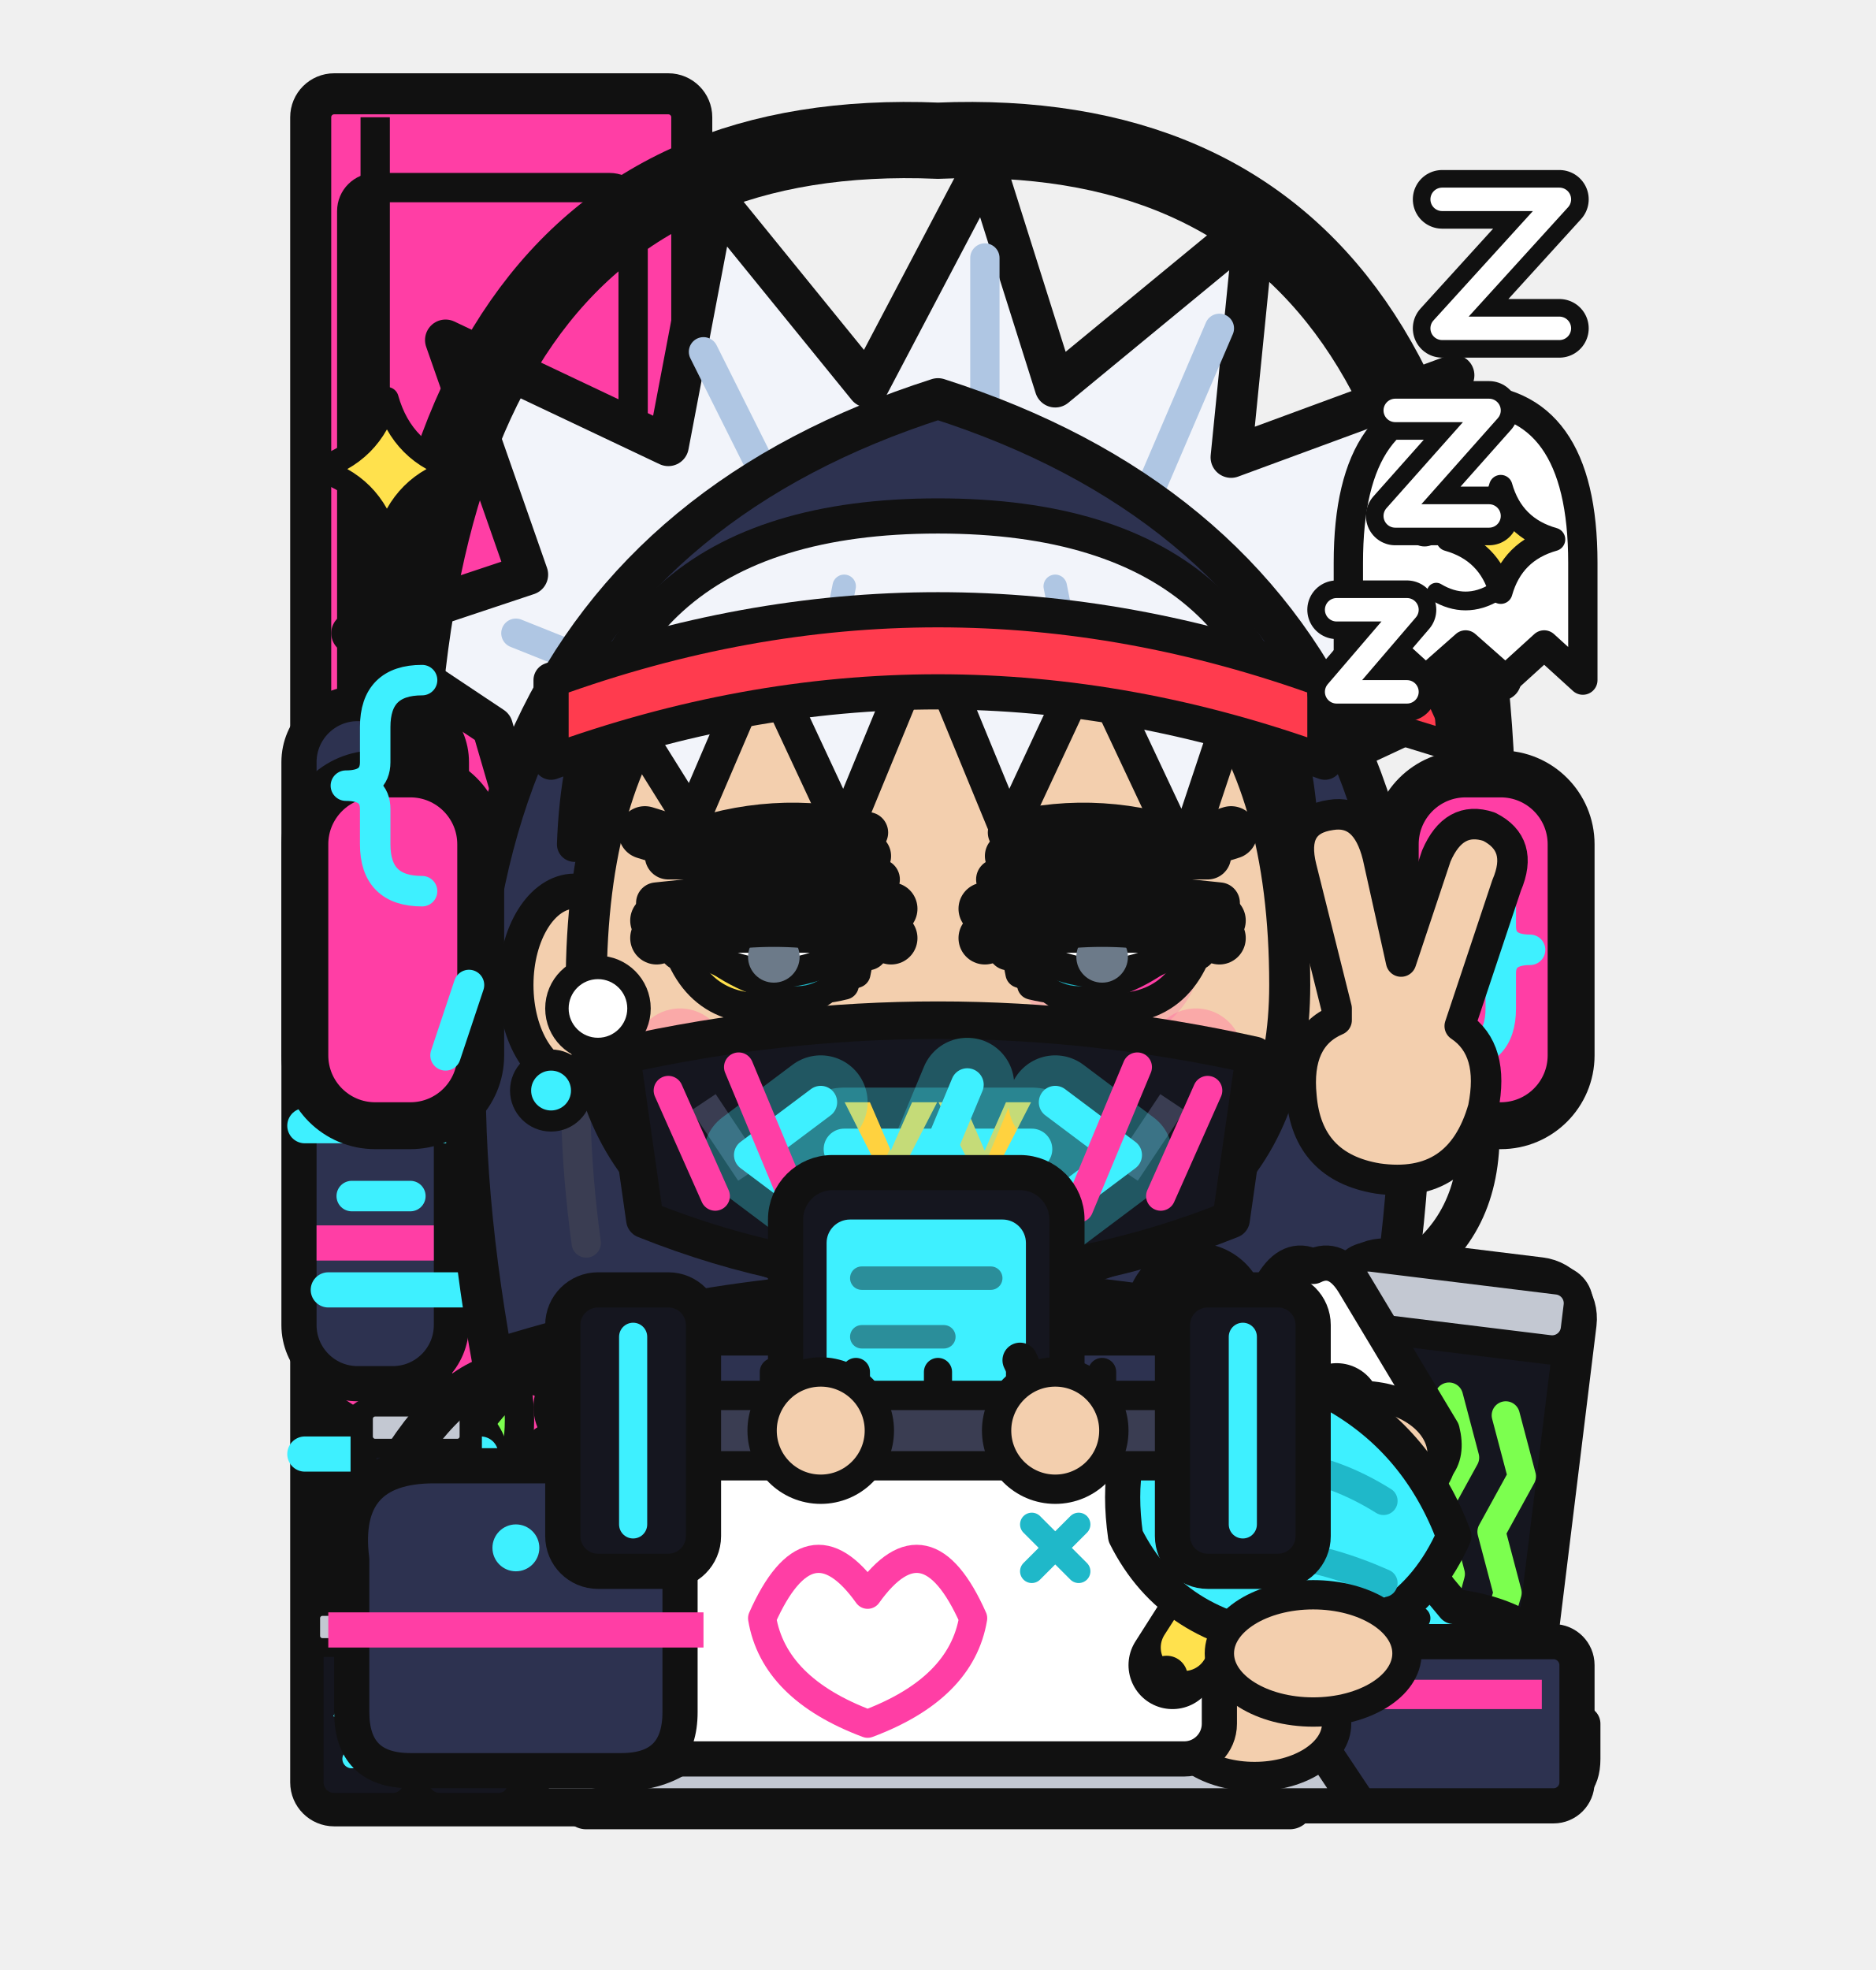
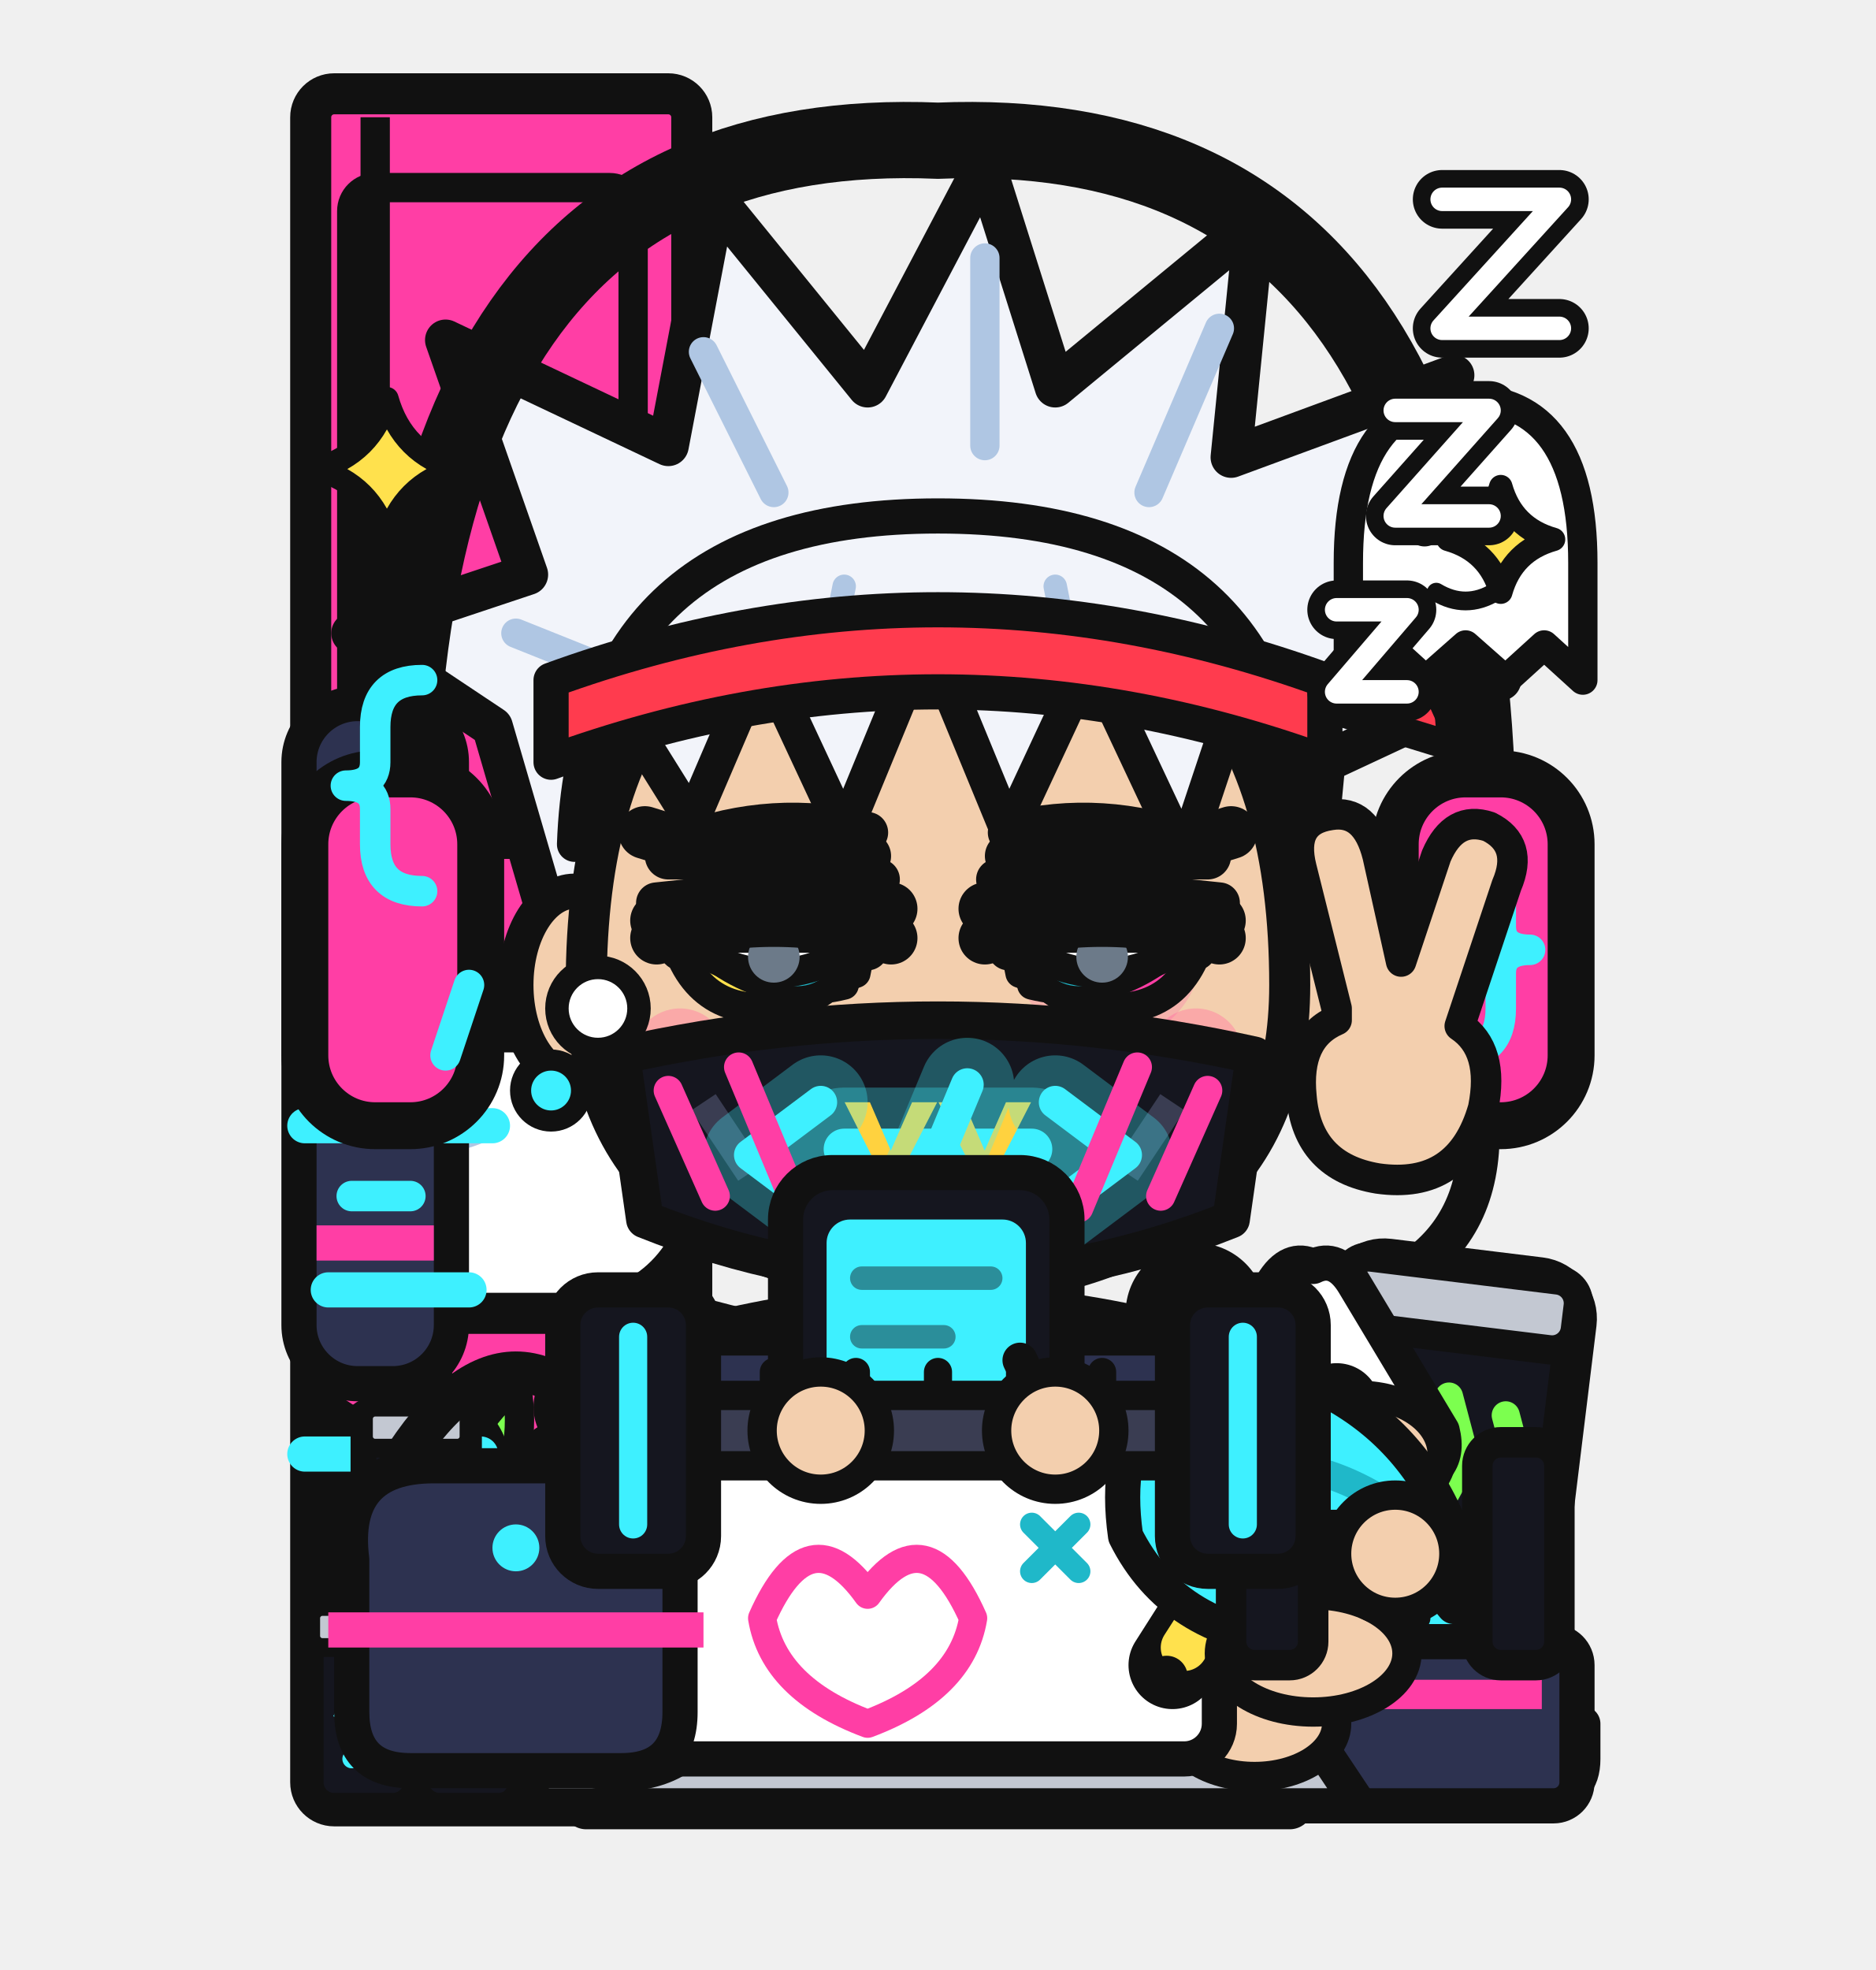
<svg xmlns="http://www.w3.org/2000/svg" viewBox="-20 -16 160 168" width="480" height="504">
  <g id="RUNNER">
    <g id="door">
      <rect x="6.5" y="-8" width="32.5" height="146" rx="2" fill="#FF3EA5" stroke="#111" stroke-width="3.5" />
      <rect x="10" y="0" width="24" height="56" rx="2" fill="none" stroke="#111" stroke-width="2.5" />
      <circle cx="33" cy="76" r="3" fill="#FFD23F" stroke="#111" stroke-width="2" />
    </g>
    <g id="pillow">
      <rect x="6" y="72" width="34" height="24" rx="11" fill="#fff" stroke="#111" stroke-width="3.5" />
      <path d="M10 80 q6 3 12 0" fill="none" stroke="#AFC6E3" stroke-width="2" stroke-linecap="round" />
    </g>
    <g id="room_plant">
      <g transform="translate(2 0)">
        <path d="M13 122 q-9 -6 -7 -18 q8 4 7 18z M13 122 q2 -14 9 -20 q2 10 -9 20z M13 122 q-3 -10 1 -24 q5 10 -1 24z" fill="#7CFF4F" stroke="#111" stroke-width="2.5" stroke-linejoin="round" />
        <path d="M6 122 h15 l-2 16 h-11z" fill="#FF3EA5" stroke="#111" stroke-width="3" stroke-linejoin="round" />
      </g>
    </g>
    <g id="room_bag">
      <g transform="translate(2 0)">
        <path d="M13.5 130 v5" stroke="#111" stroke-width="3" />
        <rect x="7" y="104" width="13" height="26" rx="5" fill="#FF3B4E" stroke="#111" stroke-width="3" />
        <path d="M8.5 112 h10" stroke="#fff" stroke-width="2.5" />
        <path d="M6 138 q7.5 -6 15 0z" fill="#2D3250" stroke="#111" stroke-width="3" stroke-linejoin="round" />
      </g>
    </g>
    <g id="heavy_bag">
      <path d="M12 -6 v50" stroke="#111" stroke-width="2.5" />
      <rect x="5.5" y="44" width="13" height="58" rx="5" fill="#2D3250" stroke="#111" stroke-width="3" />
      <path d="M7 56 h10 M7 90 h10" stroke="#FF3EA5" stroke-width="3" />
    </g>
    <g id="speed_lines">
      <path d="M7 66 h13 M6 80 h16 M8 94 h12 M6 108 h15" stroke="#3EF0FF" stroke-width="3" stroke-linecap="round" />
    </g>
    <g id="body">
      <g id="jacket">
        <path d="M30 138 L36 102 Q60 92 84 102 L90 138 Z" fill="#1B1C26" stroke="#111" stroke-width="4" stroke-linejoin="round" />
      </g>
      <g id="stripe_neon">
        <path d="M44 106 L60 122 L76 106" fill="none" stroke="#FF3EA5" stroke-width="3.5" stroke-linejoin="round" />
      </g>
      <g id="hood_collar">
        <path d="M30 104 Q60 92 90 104" fill="none" stroke="#111" stroke-width="9" stroke-linecap="round" />
        <path d="M30 104 Q60 92 90 104" fill="none" stroke="#2D3250" stroke-width="4.5" stroke-linecap="round" />
      </g>
    </g>
    <g id="hoodie_strings">
      <path d="M53 101 v12 M67 101 v12" stroke="#3EF0FF" stroke-width="2.5" stroke-linecap="round" />
      <circle cx="53" cy="114.5" r="2.2" fill="#3EF0FF" stroke="#111" stroke-width="1.5" />
      <circle cx="67" cy="114.5" r="2.2" fill="#3EF0FF" stroke="#111" stroke-width="1.5" />
    </g>
+     <g id="towel">
+       <path d="M36 104 Q60 92 84 104 L80 111 Q60 101 40 111Z" fill="#3EF0FF" stroke="#111" stroke-width="3" stroke-linejoin="round" />
+       <path d="M37 105 l9 3 l-2 22 h-9z M83 105 l-9 3 l2 22 h9z" fill="#3EF0FF" stroke="#111" stroke-width="3" stroke-linejoin="round" />
+       <path d="M36.5 124 h8.5 M75 124 h8.5" stroke="#fff" stroke-width="2.2" stroke-linecap="round" />
+     </g>
    <g id="head">
      <g id="hair_back">
        <path d="M29 70 L22 46 L10 38 L25 33 L18 13 L37 22 L41 1 L54 17 L64 -2 L70 17 L87 3 L85 23 L104 16 L95 35 L108 42 L93 49 L91 70 Q60 40 29 70Z" fill="#F2F4FA" stroke="#111" stroke-width="3.5" stroke-linejoin="round" />
        <path d="M40 14 L46 26 M64 6 L64 22 M84 12 L78 26 M24 38 L34 42 M98 40 L88 44" stroke="#AFC6E3" stroke-width="2.5" stroke-linecap="round" />
-       </g>
-       <g id="hood_up">
-         <path d="M22 100 Q10 34 60 18 Q110 34 98 100 Q60 88 22 100Z" fill="#2D3250" stroke="#111" stroke-width="3.5" stroke-linejoin="round" />
-         <path d="M30 90 Q24 46 58 30" fill="none" stroke="#3A3D52" stroke-width="2.5" stroke-linecap="round" />
      </g>
      <g id="ear_L">
        <ellipse cx="29" cy="68" rx="5" ry="8" fill="#F3CFAE" stroke="#111" stroke-width="3" />
      </g>
      <g id="ear_R">
        <ellipse cx="91" cy="68" rx="5" ry="8" fill="#F3CFAE" stroke="#111" stroke-width="3" />
      </g>
      <g id="face_base">
        <path d="M30 68 Q30 34 60 32 Q90 34 90 68 Q90 92 60 94 Q30 92 30 68Z" fill="#F3CFAE" stroke="#111" stroke-width="3.5" />
      </g>
      <g id="eyes">
        <g id="eyes_work">
          <path d="M37 63 L54 62 L53 67 Q45 70 38 64Z" fill="#fff" stroke="#111" stroke-width="2.5" stroke-linejoin="round" />
          <circle cx="47" cy="65.5" r="2.6" fill="#6C7A89" />
          <path d="M83 63 L66 62 L67 67 Q75 70 82 64Z" fill="#fff" stroke="#111" stroke-width="2.5" stroke-linejoin="round" />
          <circle cx="73" cy="65.5" r="2.6" fill="#6C7A89" />
          <g id="lids_work">
            <path d="M36 62.5 L55 61.5 M84 62.5 L65 61.5" stroke="#111" stroke-width="4.5" stroke-linecap="round" />
          </g>
          <g id="eyebags">
            <path d="M40 72 q6 2 12 0 M68 72 q6 2 12 0" fill="none" stroke="#B98B6E" stroke-width="2" stroke-linecap="round" />
          </g>
          <g id="brows_work">
            <path d="M38 56 h15 M82 56 h-15" stroke="#111" stroke-width="3.5" stroke-linecap="round" />
          </g>
        </g>
        <g id="eyes_chill">
          <path d="M38 65 q8 -6 16 0 M66 65 q8 -6 16 0" fill="none" stroke="#111" stroke-width="3.5" stroke-linecap="round" />
          <path d="M38 56 q8 -3 16 -1 M82 56 q-8 -3 -16 -1" stroke="#111" stroke-width="3.5" fill="none" stroke-linecap="round" />
          <circle cx="38" cy="74" r="4" fill="#FF8FA3" opacity=".6" />
          <circle cx="82" cy="74" r="4" fill="#FF8FA3" opacity=".6" />
        </g>
        <g id="eyes_box">
          <g id="cateye_L">
            <path d="M37 61 q8 -2 17 1 q-2 8 -9 8 q-7 0 -8 -9z" fill="#FFE14D" stroke="#111" stroke-width="2.6" />
            <path d="M45.5 61 v7" stroke="#111" stroke-width="3" stroke-linecap="round" />
          </g>
          <g id="cateye_R">
            <circle cx="74.5" cy="65" r="8" fill="#FF3EA5" opacity=".2" />
            <path d="M83 61 q-8 -2 -17 1 q2 8 9 8 q7 0 8 -9z" fill="#FF3EA5" stroke="#111" stroke-width="2.6" />
            <path d="M74.5 61 v7" stroke="#111" stroke-width="3" stroke-linecap="round" />
          </g>
          <g id="brows_box">
            <path d="M35 55 L56 61.5 M85 55 L64 61.5" stroke="#111" stroke-width="4.5" stroke-linecap="round" />
          </g>
        </g>
        <g id="eyes_money">
          <path d="M37 62 L54 60 L52 68 Q44 70 37 62Z" fill="#fff" stroke="#111" stroke-width="2.5" stroke-linejoin="round" />
          <circle cx="48" cy="64.5" r="3.6" fill="#1FB8C9" />
          <circle cx="48" cy="64.5" r="1.5" fill="#111" />
          <path d="M83 62 L66 60 L68 68 Q76 70 83 62Z" fill="#fff" stroke="#111" stroke-width="2.5" stroke-linejoin="round" />
          <circle cx="72" cy="64.5" r="3.6" fill="#1FB8C9" />
          <circle cx="72" cy="64.5" r="1.5" fill="#111" />
          <path d="M36 61 L55 59 M84 61 L65 59" stroke="#111" stroke-width="3.5" stroke-linecap="round" />
          <path d="M37 57 L54 57 M83 57 L66 57" stroke="#111" stroke-width="4" stroke-linecap="round" />
        </g>
        <g id="eye_glint">
          <circle cx="48" cy="64.4" r="1.1" fill="#fff" />
          <circle cx="72" cy="64.4" r="1.1" fill="#fff" />
        </g>
        <g id="eyes_sleepy">
          <path d="M38 64 Q46 70 54 64 Z" fill="#fff" stroke="#111" stroke-width="2.5" stroke-linejoin="round" />
          <circle cx="46" cy="65.6" r="2.2" fill="#6C7A89" />
          <path d="M82 64 Q74 70 66 64 Z" fill="#fff" stroke="#111" stroke-width="2.5" stroke-linejoin="round" />
          <circle cx="74" cy="65.6" r="2.2" fill="#6C7A89" />
          <path d="M36 64 Q46 61 56 64 M84 64 Q74 61 64 64" fill="none" stroke="#111" stroke-width="4.5" stroke-linecap="round" />
          <path d="M38 57 q8 3 16 2 M82 57 q-8 3 -16 2" fill="none" stroke="#111" stroke-width="3.2" stroke-linecap="round" />
        </g>
      </g>
      <g id="mouth">
        <g id="mouth_smile">
          <path d="M52 80 q8 6 16 0" fill="none" stroke="#111" stroke-width="3.2" stroke-linecap="round" />
        </g>
        <g id="mouth_fang">
          <path d="M52 83 h16" stroke="#111" stroke-width="3.2" stroke-linecap="round" />
          <path d="M64.5 83 l-2 5 l-2 -5z" fill="#fff" stroke="#111" stroke-width="1.5" stroke-linejoin="round" />
        </g>
        <g id="mouth_yawn">
          <ellipse cx="60" cy="85" rx="5.5" ry="7" fill="#111" />
          <path d="M55.5 89 q4.5 -3.5 9 0 q-4.5 3.5 -9 0z" fill="#FF8FA3" />
        </g>
      </g>
      <g id="mask">
        <g id="mask_up">
          <path d="M33 74 Q60 68 87 74 L85 88 Q60 98 35 88Z" fill="#15161F" stroke="#111" stroke-width="3.2" stroke-linejoin="round" />
          <g id="panel_lines">
            <path d="M40 78 l4 6 M80 78 l-4 6" stroke="#3A3D52" stroke-width="2.5" />
          </g>
          <g id="led">
            <g id="led_line">
              <path d="M52 82 h16" fill="none" stroke="#3EF0FF" stroke-width="10.5" stroke-linecap="round" stroke-linejoin="round" opacity=".3" />
              <path d="M52 82 h16" fill="none" stroke="#3EF0FF" stroke-width="3.5" stroke-linecap="round" stroke-linejoin="round" />
            </g>
            <g id="led_yen">
              <text x="60" y="88" text-anchor="middle" font-size="14" font-weight="700" font-family="sans-serif" fill="#FFD23F">¥¥</text>
            </g>
            <g id="led_code">
              <path d="M50 78 l-6 4.5 l6 4.5 M70 78 l6 4.5 l-6 4.5 M62.5 76.5 l-5 12" fill="none" stroke="#3EF0FF" stroke-width="8" stroke-linecap="round" stroke-linejoin="round" opacity=".3" />
              <path d="M50 78 l-6 4.5 l6 4.5 M70 78 l6 4.5 l-6 4.5 M62.5 76.5 l-5 12" fill="none" stroke="#3EF0FF" stroke-width="2.8" stroke-linecap="round" stroke-linejoin="round" />
            </g>
          </g>
        </g>
        <g id="mask_stripes">
          <path d="M37 77 l4 9 M43 75 l5 12 M83 77 l-4 9 M77 75 l-5 12" stroke="#FF3EA5" stroke-width="2.5" stroke-linecap="round" />
        </g>
        <g id="mask_down">
          <path d="M36 95 Q60 103 84 95 L82 101 Q60 109 38 101Z" fill="#15161F" stroke="#111" stroke-width="3" stroke-linejoin="round" />
        </g>
      </g>
      <g id="mask_stripes_down">
        <path d="M44 99 l1.5 3.5 M51 100.5 l1.5 4 M57 101 l1.5 4 M63 101 l1.5 4 M69 100.5 l1.5 4 M75 99 l1.5 3.5" stroke="#FF3EA5" stroke-width="2" stroke-linecap="round" />
      </g>
      <g id="hair_fringe">
        <path d="M29 56 Q30 28 60 28 Q90 28 91 56 L85 45 L81 57 L73 40 L66 55 L59 38 L52 55 L45 40 L39 54 L34 46Z" fill="#F2F4FA" stroke="#111" stroke-width="3" stroke-linejoin="round" />
        <path d="M52 34 L50 44 M70 34 L72 44" stroke="#AFC6E3" stroke-width="2" stroke-linecap="round" />
      </g>
      <g id="earring_neon">
        <circle cx="27" cy="77" r="2.6" fill="#3EF0FF" stroke="#111" stroke-width="1.8" />
      </g>
      <g id="earbud">
        <circle cx="31" cy="70" r="3.5" fill="#fff" stroke="#111" stroke-width="2" />
      </g>
      <g id="headband">
        <path d="M27 42 Q60 30 93 42 L93 49 Q60 37 27 49Z" fill="#FF3B4E" stroke="#111" stroke-width="3" stroke-linejoin="round" />
        <path d="M92 44 l13 4 l-5 -11" fill="#FF3B4E" stroke="#111" stroke-width="2.5" stroke-linejoin="round" />
      </g>
    </g>
    <g id="props">
      <g id="headset">
        <path d="M14 62 Q12 -6 60 -4 Q108 -6 106 62" fill="none" stroke="#111" stroke-width="6.5" />
        <g id="cup_L">
          <rect x="6" y="50" width="15" height="30" rx="6" fill="#FF3EA5" stroke="#111" stroke-width="4" />
        </g>
        <g id="cup_R">
          <rect x="99" y="50" width="15" height="30" rx="6" fill="#FF3EA5" stroke="#111" stroke-width="4" />
        </g>
        <g id="mic">
          <path d="M106 78 Q108 96 84 96" fill="none" stroke="#111" stroke-width="3.5" stroke-linecap="round" />
          <circle cx="82" cy="96" r="4.5" fill="#3EF0FF" stroke="#111" stroke-width="3" />
        </g>
      </g>
      <g id="glove_L">
        <g transform="translate(34 118)">
          <path d="M-13 0 a13 13 0 1 1 26 0 v5 a7 7 0 0 1 -7 7 h-12 a7 7 0 0 1 -7 -7z" fill="#FF3B4E" stroke="#111" stroke-width="3.5" />
          <path d="M-4 -8 q6 -3 10 2" fill="none" stroke="#fff" stroke-width="2.5" stroke-linecap="round" opacity=".7" />
          <rect x="-10" y="11" width="20" height="8" rx="2" fill="#fff" stroke="#111" stroke-width="3.5" />
        </g>
      </g>
      <g id="glove_R">
        <g transform="translate(86 118)">
          <path d="M-13 0 a13 13 0 1 1 26 0 v5 a7 7 0 0 1 -7 7 h-12 a7 7 0 0 1 -7 -7z" fill="#FF3B4E" stroke="#111" stroke-width="3.5" />
          <path d="M-4 -8 q6 -3 10 2" fill="none" stroke="#fff" stroke-width="2.5" stroke-linecap="round" opacity=".7" />
          <rect x="-10" y="11" width="20" height="8" rx="2" fill="#fff" stroke="#111" stroke-width="3.5" />
        </g>
      </g>
      <g id="monster_can">
        <g transform="translate(102 116) rotate(7)">
          <rect x="-10" y="-24" width="20" height="42" rx="3.5" fill="#15161F" stroke="#111" stroke-width="3.5" />
          <rect x="-10" y="-24" width="20" height="6" rx="2" fill="#C3C8D2" stroke="#111" stroke-width="2.5" />
          <path d="M-5 -12 l2 5 l-2 5 l2 5 l-1 6 M0 -13 l2 5 l-2 5 l2 5 l-1 7 M5 -12 l2 5 l-2 5 l2 5 l-1 6" fill="none" stroke="#7CFF4F" stroke-width="2.4" stroke-linecap="round" stroke-linejoin="round" />
          <path d="M-7 -16 v28" stroke="#fff" stroke-width="1.6" opacity=".35" />
        </g>
      </g>
      <g id="run_shoe">
        <path d="M90 126 q1 -9 9 -11 l5 6 q8 1 10 7 v3 h-24z" fill="#3EF0FF" stroke="#111" stroke-width="3" stroke-linejoin="round" />
        <path d="M89 131 h26 v3 q0 3 -3 3 h-20 q-3 0 -3 -3z" fill="#fff" stroke="#111" stroke-width="3" stroke-linejoin="round" />
        <path d="M97 119 l4 3 M99 116 l4 3" stroke="#111" stroke-width="2" stroke-linecap="round" />
      </g>
      <g id="chain_gold">
        <path d="M38 108 Q60 126 82 108" fill="none" stroke="#111" stroke-width="8" stroke-linecap="round" />
        <path d="M38 108 Q60 126 82 108" fill="none" stroke="#FFD23F" stroke-width="4" stroke-dasharray="5 3" stroke-linecap="round" />
        <g id="coin" transform="translate(60 120)">
          <circle r="7" fill="#FFD23F" stroke="#111" stroke-width="3" />
          <text y="4" text-anchor="middle" font-size="10" font-weight="700" font-family="sans-serif" fill="#111">¥</text>
        </g>
      </g>
      <g id="desk">
        <rect x="6.5" y="124" width="108" height="14" rx="2" fill="#2D3250" stroke="#111" stroke-width="3" />
        <path d="M9.5 128.5 h102" stroke="#FF3EA5" stroke-width="2.5" />
      </g>
      <g id="can_stack_one">
        <rect x="6.5" y="121" width="9" height="17" rx="2" fill="#15161F" stroke="#111" stroke-width="2.2" />
        <rect x="6.5" y="121" width="9" height="3.5" rx="1" fill="#C3C8D2" stroke="#111" stroke-width="1.6" />
        <path d="M11.0 127 l-1.5 3 l2 1 l-1.5 3" fill="none" stroke="#3EF0FF" stroke-width="1.6" stroke-linecap="round" />
      </g>
      <g id="can_stack_two">
        <rect x="15.5" y="121" width="9" height="17" rx="2" fill="#15161F" stroke="#111" stroke-width="2.2" />
        <rect x="15.5" y="121" width="9" height="3.5" rx="1" fill="#C3C8D2" stroke="#111" stroke-width="1.6" />
        <path d="M20.0 127 l-1.5 3 l2 1 l-1.5 3" fill="none" stroke="#3EF0FF" stroke-width="1.6" stroke-linecap="round" />
      </g>
      <g id="can_stack_three">
        <rect x="11" y="104" width="9" height="17" rx="2" fill="#15161F" stroke="#111" stroke-width="2.2" />
        <rect x="11" y="104" width="9" height="3.5" rx="1" fill="#C3C8D2" stroke="#111" stroke-width="1.6" />
        <path d="M15.5 110 l-1.5 3 l2 1 l-1.5 3" fill="none" stroke="#3EF0FF" stroke-width="1.6" stroke-linecap="round" />
      </g>
      <g id="laptop">
        <path d="M28 132 h64 l4 6 h-72z" fill="#C3C8D2" stroke="#111" stroke-width="3" stroke-linejoin="round" />
        <rect x="32" y="98" width="56" height="35" rx="3" fill="#2D3250" stroke="#111" stroke-width="3.2" />
        <path d="M62 107 l-6 9 h5 l-2 8 l7 -10 h-5z" fill="#3EF0FF" stroke="#111" stroke-width="1.5" stroke-linejoin="round" />
      </g>
      <g id="typing_hands">
        <ellipse cx="33" cy="131" rx="7" ry="4.5" fill="#F3CFAE" stroke="#111" stroke-width="2.5" />
        <ellipse cx="87" cy="131" rx="7" ry="4.5" fill="#F3CFAE" stroke="#111" stroke-width="2.5" />
      </g>
      <g id="soul">
        <g transform="translate(-2 0)">
          <path d="M97 32 q0 -14 10 -14 q10 0 10 14 v10 l-3.3 -3 l-3.3 3 l-3.4 -3 l-3.4 3 l-3.3 -3 l-3.3 3z" fill="#fff" stroke="#111" stroke-width="2.5" stroke-linejoin="round" />
          <circle cx="103.5" cy="29" r="1.6" fill="#111" />
          <circle cx="110.5" cy="29" r="1.6" fill="#111" />
          <path d="M104.5 34.5 q2.5 1.5 5 0" fill="none" stroke="#111" stroke-width="1.6" stroke-linecap="round" />
        </g>
      </g>
      <g id="code_bits">
        <path d="M16 42 q-4 0 -4 4 v3 q0 2 -2.5 2 q2.5 0 2.5 2 v3 q0 4 4 4 M104 56 q4 0 4 4 v3 q0 2 2.5 2 q-2.5 0 -2.5 2 v3 q0 4 -4 4 M18 74 l2 -6 M10 86 h5" fill="none" stroke="#3EF0FF" stroke-width="2.6" stroke-linecap="round" stroke-linejoin="round" />
      </g>
      <g id="phone">
        <rect x="47" y="84" width="24" height="36" rx="4" fill="#15161F" stroke="#111" stroke-width="3" />
        <rect x="50.5" y="88" width="17" height="27" rx="2" fill="#3EF0FF" />
      </g>
      <g id="phone_feed">
        <path d="M53.5 93 h11 M53.5 98 h7 M53.5 103 h11 M53.5 108 h6" stroke="#15161F" stroke-width="2" stroke-linecap="round" opacity=".45" />
      </g>
      <g id="phone_hand">
        <path d="M44 113 q0 10 10 10 h10 q10 0 10 -10 q-4 -5 -9 -1 h-12 q-5 -4 -9 1z" fill="#F3CFAE" stroke="#111" stroke-width="3" stroke-linejoin="round" />
        <path d="M66 112 q4 -6 1 -12" fill="none" stroke="#111" stroke-width="3" stroke-linecap="round" />
      </g>
      <g id="handheld">
        <rect x="36" y="106" width="48" height="20" rx="7" fill="#15161F" stroke="#111" stroke-width="3" />
        <path d="M43 106 a7 7 0 0 0 -7 7 v6 a7 7 0 0 0 7 7 h5 v-20z" fill="#FF3EA5" stroke="#111" stroke-width="2.5" stroke-linejoin="round" />
        <path d="M77 106 a7 7 0 0 1 7 7 v6 a7 7 0 0 1 -7 7 h-5 v-20z" fill="#3EF0FF" stroke="#111" stroke-width="2.5" stroke-linejoin="round" />
        <rect x="51" y="109.5" width="18" height="13" rx="1.5" fill="#3A3D52" />
        <path d="M55 118 h3 M62 114 h3 M58 120 h4" stroke="#7CFF4F" stroke-width="2.4" stroke-linecap="round" />
        <circle cx="42" cy="124" r="4.5" fill="#F3CFAE" stroke="#111" stroke-width="2.5" />
        <circle cx="78" cy="124" r="4.5" fill="#F3CFAE" stroke="#111" stroke-width="2.5" />
      </g>
      <g id="onigiri">
        <path d="M92 92 Q94 91 95.5 93.5 L103 106 Q104 110 99 110.5 L85 110.5 Q80 110 81.5 106 L88.5 93.5 Q90 91 92 92Z" fill="#fff" stroke="#111" stroke-width="3" stroke-linejoin="round" />
        <rect x="87" y="102" width="10" height="8.5" fill="#15161F" />
        <ellipse cx="92" cy="114" rx="9" ry="5.5" fill="#F3CFAE" stroke="#111" stroke-width="3" />
      </g>
      <g id="sketchbook">
        <rect x="34" y="104" width="50" height="30" rx="3" fill="#fff" stroke="#111" stroke-width="3" />
        <path d="M39 104 v-3 M46 104 v-3 M53 104 v-3 M60 104 v-3 M67 104 v-3 M74 104 v-3" stroke="#111" stroke-width="2.4" stroke-linecap="round" />
        <path d="M45 122 q4 -9 9 -2 q5 -7 9 2 q-1 6 -9 9 q-8 -3 -9 -9z" fill="none" stroke="#FF3EA5" stroke-width="2.4" stroke-linejoin="round" />
        <path d="M68 114 l4 4 M72 114 l-4 4" stroke="#1FB8C9" stroke-width="2" stroke-linecap="round" />
      </g>
      <g id="pencil">
        <path d="M80 126 L94 104" stroke="#111" stroke-width="7.5" stroke-linecap="round" />
        <path d="M81 124.5 L93.5 105" stroke="#FFE14D" stroke-width="4" stroke-linecap="round" />
        <circle cx="79.5" cy="127" r="1.8" fill="#111" />
        <ellipse cx="96" cy="108" rx="7" ry="5" fill="#F3CFAE" stroke="#111" stroke-width="2.5" />
      </g>
      <g id="cloth">
        <path d="M78 104 q8 -6 16 -1 q7 4 10 12 q-4 9 -14 9 q-10 -1 -14 -9 q-1 -7 2 -11z" fill="#3EF0FF" stroke="#111" stroke-width="3" stroke-linejoin="round" />
        <path d="M82 110 q8 -3 16 2 M81 117 q8 -2 17 2" fill="none" stroke="#1FB8C9" stroke-width="2.4" stroke-linecap="round" />
        <ellipse cx="92" cy="125" rx="8" ry="5" fill="#F3CFAE" stroke="#111" stroke-width="2.5" />
      </g>
      <g id="gym_bag">
        <g transform="translate(0 -4)">
          <path d="M14 113 q10 -16 20 0" fill="none" stroke="#111" stroke-width="3.5" stroke-linecap="round" />
          <path d="M10 121 q-1 -8 7 -8 h14 q8 0 7 8 v13 q0 5 -5 5 h-18 q-5 0 -5 -5z" fill="#2D3250" stroke="#111" stroke-width="3" stroke-linejoin="round" />
          <path d="M8 127 h32" stroke="#FF3EA5" stroke-width="3" />
          <circle cx="24" cy="120" r="2" fill="#3EF0FF" />
        </g>
      </g>
+       <g id="hand_weight">
+         <g transform="translate(0 -6)">
+           <rect x="88" y="120" width="22" height="5" rx="2" fill="#3A3D52" stroke="#111" stroke-width="2.5" />
+           <rect x="85" y="113" width="7" height="19" rx="2" fill="#15161F" stroke="#111" stroke-width="2.6" />
+           <rect x="106" y="113" width="7" height="19" rx="2" fill="#15161F" stroke="#111" stroke-width="2.6" />
+           <circle cx="99" cy="122.5" r="5" fill="#F3CFAE" stroke="#111" stroke-width="2.5" />
+         </g>
+       </g>
      <g id="peace_hand">
        <path d="M94 70 l-3 -12 q-1 -4 2.5 -4.5 q3 -0.5 4 3.5 l2 9 l3 -9 q1.5 -3.5 4.5 -2.5 q3 1.5 1.5 5 l-4 12 q3 2 2 7 q-2 7 -9 6 q-6 -1 -6.5 -7 q-0.5 -5 3 -6.5z" fill="#F3CFAE" stroke="#111" stroke-width="2.6" stroke-linejoin="round" />
      </g>
      <g id="dumbbell">
        <rect x="38" y="103" width="44" height="6" rx="2" fill="#3A3D52" stroke="#111" stroke-width="2.5" />
        <rect x="28" y="94" width="12" height="24" rx="3" fill="#15161F" stroke="#111" stroke-width="3" />
        <rect x="80" y="94" width="12" height="24" rx="3" fill="#15161F" stroke="#111" stroke-width="3" />
        <path d="M34 98 v16 M86 98 v16" stroke="#3EF0FF" stroke-width="2.4" stroke-linecap="round" />
        <circle cx="50" cy="106" r="5" fill="#F3CFAE" stroke="#111" stroke-width="2.5" />
        <circle cx="70" cy="106" r="5" fill="#F3CFAE" stroke="#111" stroke-width="2.5" />
      </g>
      <g id="sparkle">
        <path d="M13 18 Q14.32 22.68 19 24 Q14.32 25.32 13 30 Q11.68 25.32 7 24 Q11.68 22.68 13 18Z M108 25.5 Q108.99 29.01 112.5 30 Q108.99 30.99 108 34.5 Q107.01 30.99 103.5 30 Q107.01 29.01 108 25.5Z" fill="#FFE14D" stroke="#111" stroke-width="2" stroke-linejoin="round" />
      </g>
      <g id="zzz">
        <path d="M94 36 h6 l-6 7 h6 M99 19 h8 l-8 9 h8 M103 1 h10 l-10 11 h10" fill="none" stroke="#111" stroke-width="5" stroke-linecap="round" stroke-linejoin="round" />
        <path d="M94 36 h6 l-6 7 h6 M99 19 h8 l-8 9 h8 M103 1 h10 l-10 11 h10" fill="none" stroke="#fff" stroke-width="2" stroke-linecap="round" stroke-linejoin="round" />
      </g>
    </g>
  </g>
</svg>
